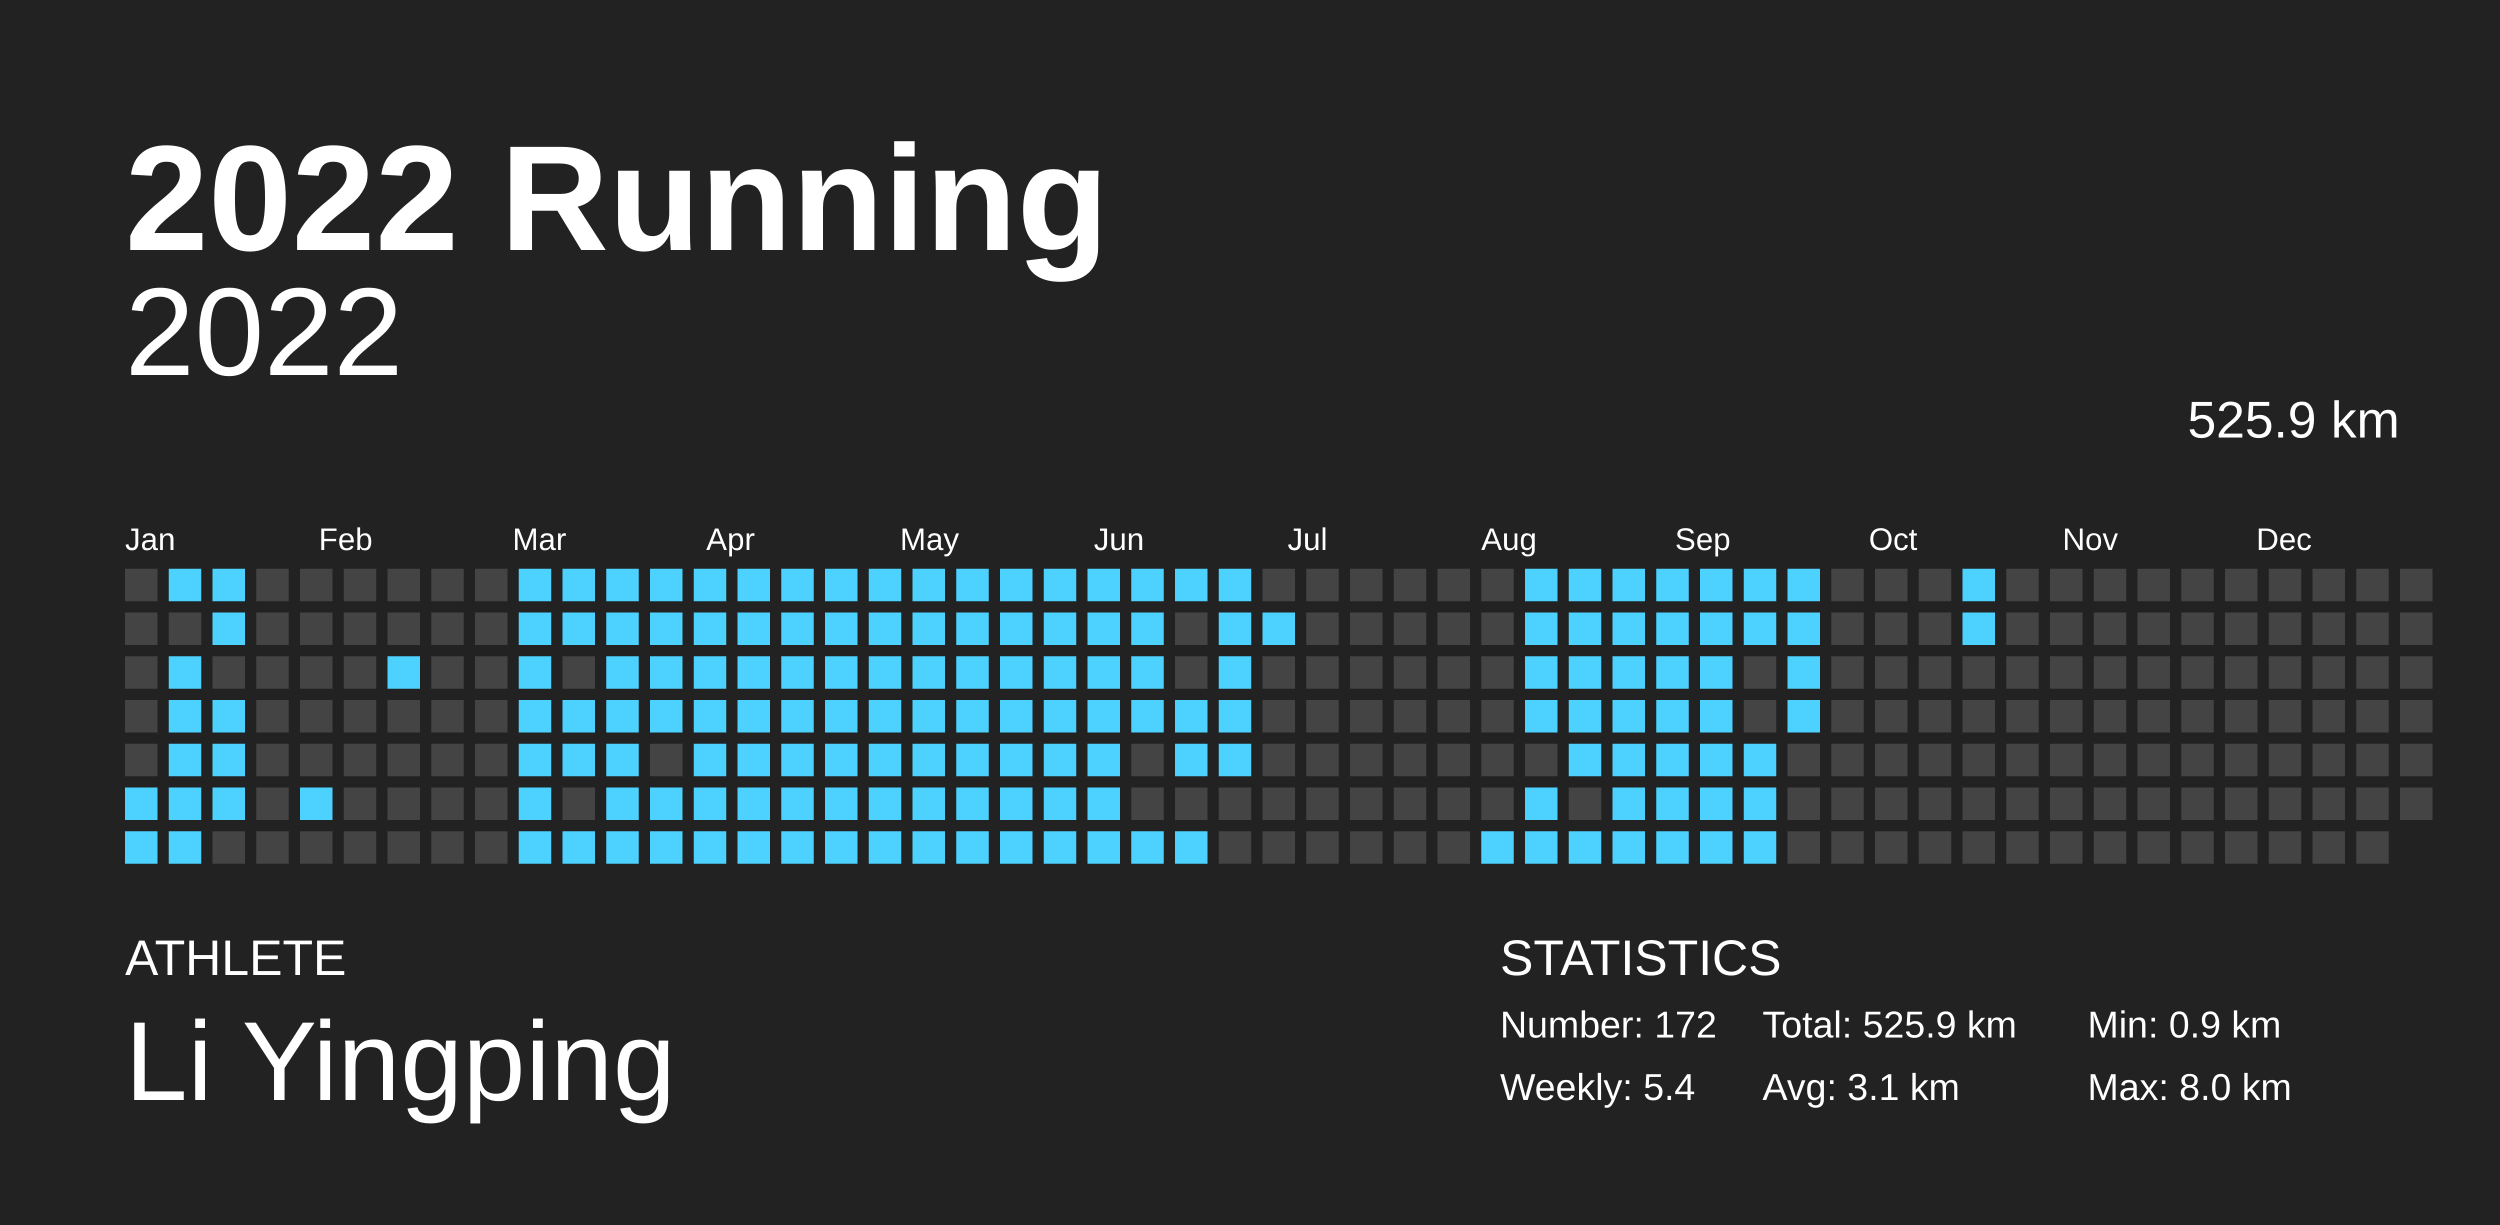
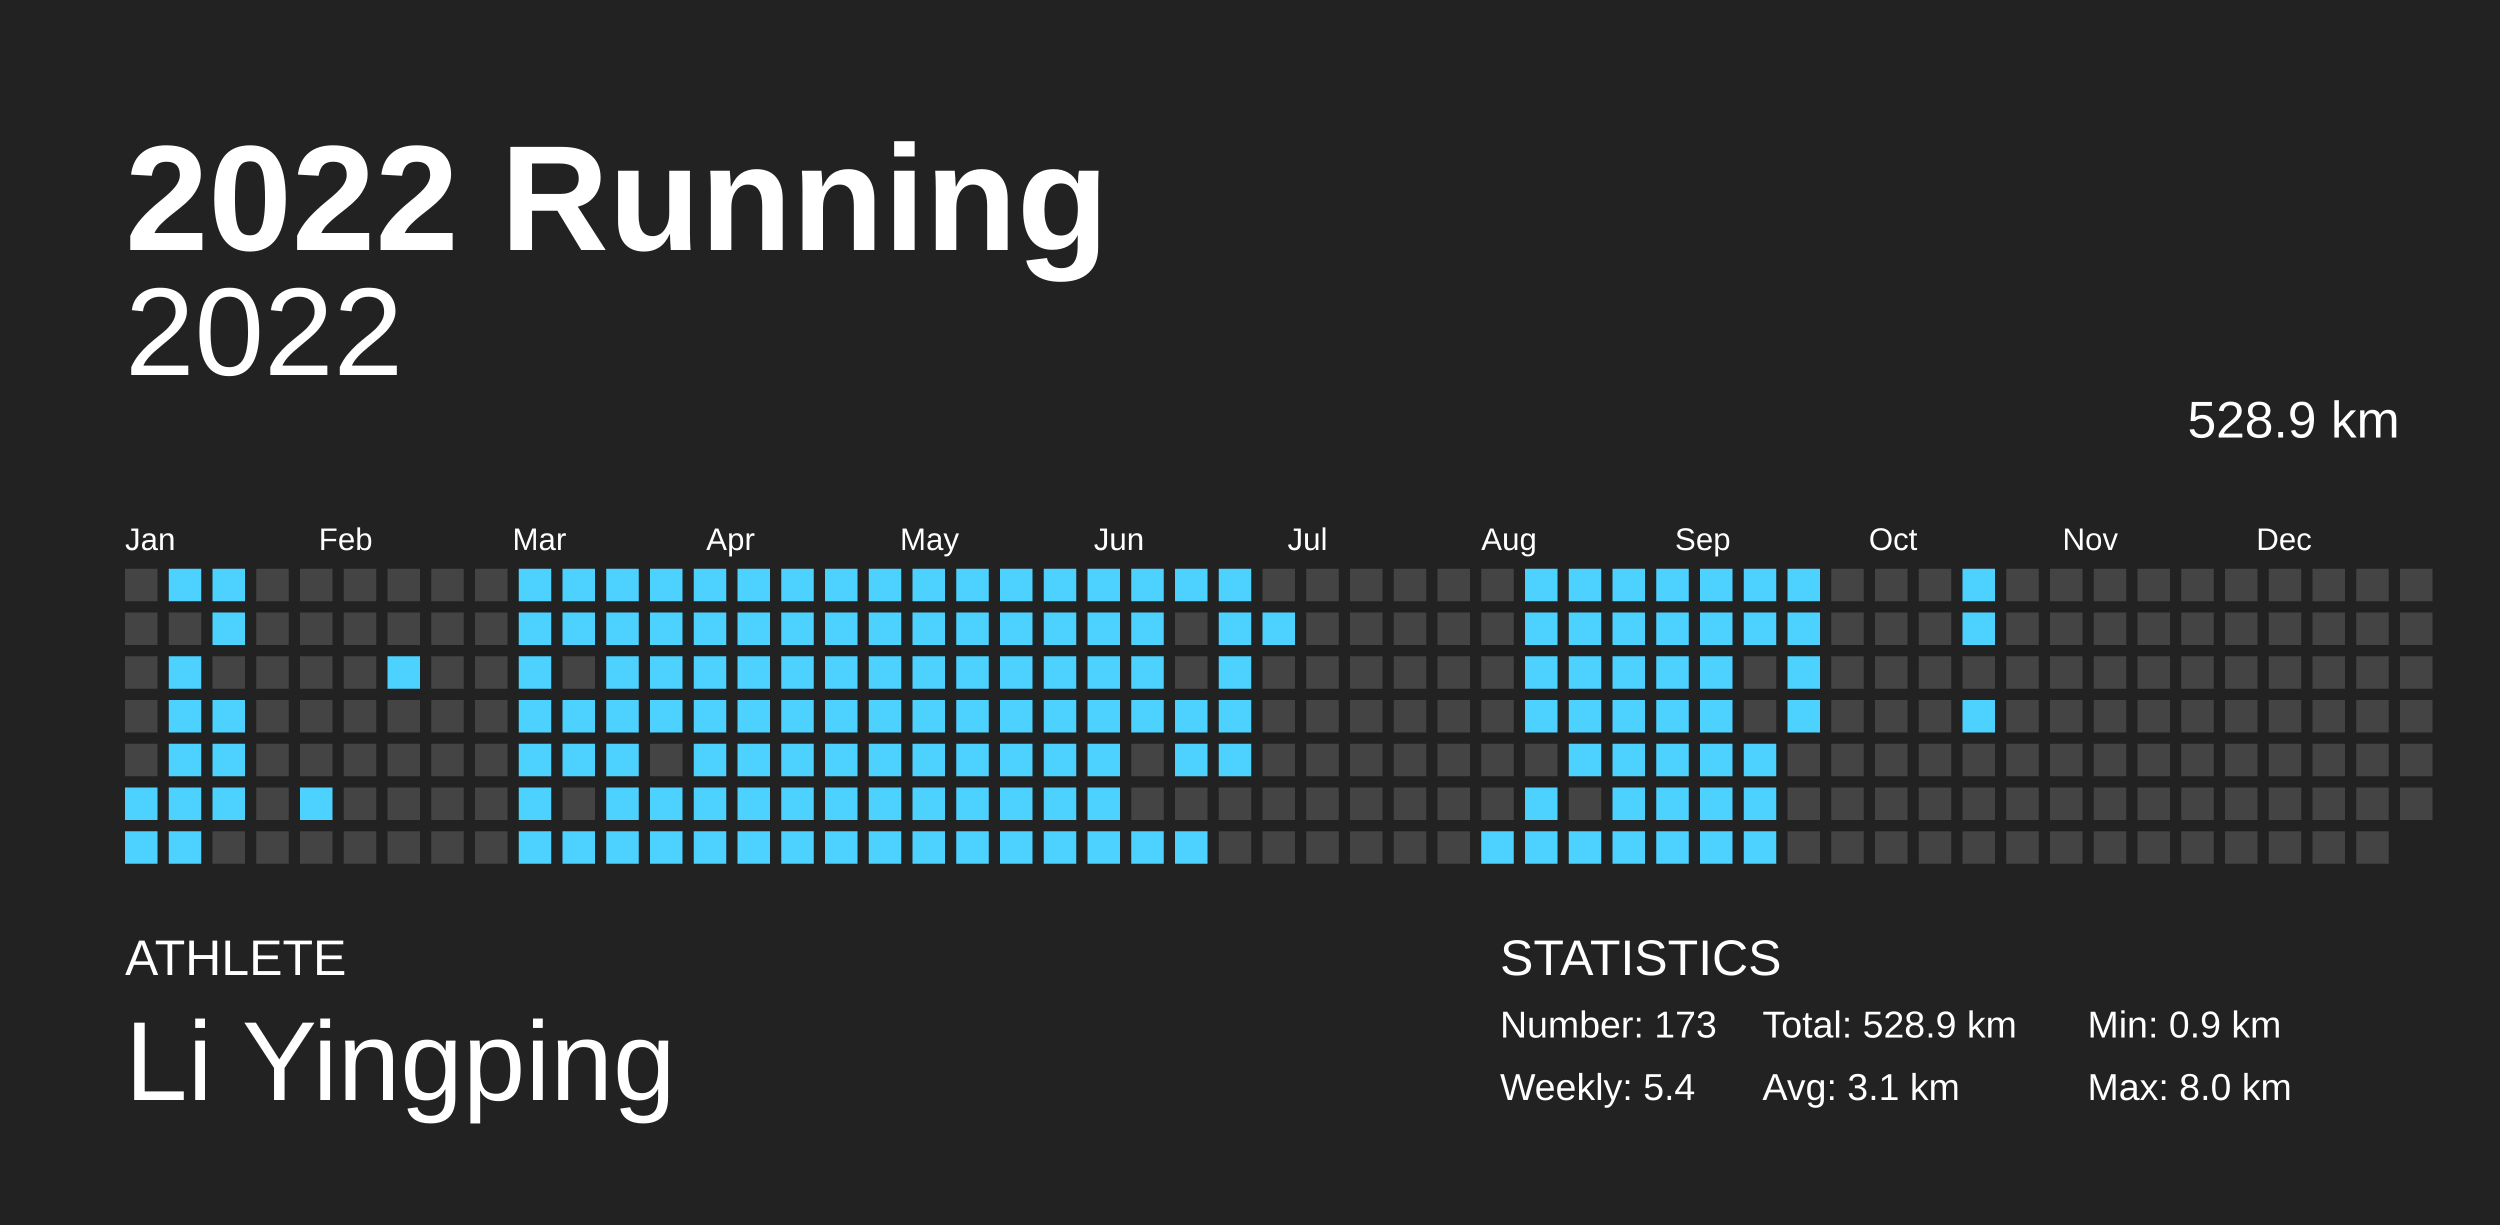
<svg xmlns="http://www.w3.org/2000/svg" baseProfile="full" height="98mm" version="1.1" viewBox="0,0,200,98" width="200mm">
  <defs />
  <rect fill="#222222" height="98" width="200" x="0" y="0" />
  <text fill="#FFFFFF" style="font-size:12px; font-family:Arial; font-weight:bold;" x="10" y="20">2022 Running</text>
  <text fill="#FFFFFF" style="font-size:4px; font-family:Arial" x="10" y="78">ATHLETE</text>
  <text fill="#FFFFFF" style="font-size:9px; font-family:Arial" x="10" y="88">Li Yingping</text>
  <text fill="#FFFFFF" style="font-size:4px; font-family:Arial" x="120" y="78">STATISTICS</text>
-   <text fill="#FFFFFF" style="font-size:3px; font-family:Arial" x="120" y="83">Number: 172</text>
+   <text fill="#FFFFFF" style="font-size:3px; font-family:Arial" x="120" y="83">Number: 173</text>
  <text fill="#FFFFFF" style="font-size:3px; font-family:Arial" x="120" y="88">Weekly: 5.4</text>
-   <text fill="#FFFFFF" style="font-size:3px; font-family:Arial" x="141" y="83">Total: 525.9 km</text>
+   <text fill="#FFFFFF" style="font-size:3px; font-family:Arial" x="141" y="83">Total: 528.9 km</text>
  <text fill="#FFFFFF" style="font-size:3px; font-family:Arial" x="141" y="88">Avg: 3.1 km</text>
  <text fill="#FFFFFF" style="font-size:3px; font-family:Arial" x="167" y="83">Min: 0.9 km</text>
  <text fill="#FFFFFF" style="font-size:3px; font-family:Arial" x="167" y="88">Max: 8.0 km</text>
  <text alignment-baseline="hanging" fill="#FFFFFF" style="font-size:10.0px; font-family:Arial;" x="10" y="30">2022</text>
-   <text alignment-baseline="hanging" fill="#FFFFFF" style="font-size:4.125px; font-family:Arial;" x="175" y="35">525.9 km</text>
+   <text alignment-baseline="hanging" fill="#FFFFFF" style="font-size:4.125px; font-family:Arial;" x="175" y="35">528.9 km</text>
  <text fill="#FFFFFF" style="font-size:2.5px; font-family:Arial" x="10.0" y="44">Jan</text>
  <text fill="#FFFFFF" style="font-size:2.5px; font-family:Arial" x="25.5" y="44">Feb</text>
  <text fill="#FFFFFF" style="font-size:2.5px; font-family:Arial" x="41.0" y="44">Mar</text>
  <text fill="#FFFFFF" style="font-size:2.5px; font-family:Arial" x="56.5" y="44">Apr</text>
  <text fill="#FFFFFF" style="font-size:2.5px; font-family:Arial" x="72.0" y="44">May</text>
  <text fill="#FFFFFF" style="font-size:2.5px; font-family:Arial" x="87.5" y="44">Jun</text>
  <text fill="#FFFFFF" style="font-size:2.5px; font-family:Arial" x="103.0" y="44">Jul</text>
  <text fill="#FFFFFF" style="font-size:2.5px; font-family:Arial" x="118.5" y="44">Aug</text>
  <text fill="#FFFFFF" style="font-size:2.5px; font-family:Arial" x="134.0" y="44">Sep</text>
  <text fill="#FFFFFF" style="font-size:2.5px; font-family:Arial" x="149.5" y="44">Oct</text>
  <text fill="#FFFFFF" style="font-size:2.5px; font-family:Arial" x="165.0" y="44">Nov</text>
  <text fill="#FFFFFF" style="font-size:2.5px; font-family:Arial" x="180.5" y="44">Dec</text>
  <rect fill="#444444" height="2.6" width="2.6" x="10.0" y="45.5" />
  <rect fill="#444444" height="2.6" width="2.6" x="10.0" y="49.0" />
  <rect fill="#444444" height="2.6" width="2.6" x="10.0" y="52.5" />
  <rect fill="#444444" height="2.6" width="2.6" x="10.0" y="56.0" />
  <rect fill="#444444" height="2.6" width="2.6" x="10.0" y="59.5" />
  <rect fill="#4dd2ff" height="2.6" width="2.6" x="10.0" y="63.0" />
  <rect fill="#4dd2ff" height="2.6" width="2.6" x="10.0" y="66.5" />
  <rect fill="#4dd2ff" height="2.6" width="2.6" x="13.5" y="45.5" />
  <rect fill="#444444" height="2.6" width="2.6" x="13.5" y="49.0" />
  <rect fill="#4dd2ff" height="2.6" width="2.6" x="13.5" y="52.5" />
  <rect fill="#4dd2ff" height="2.6" width="2.6" x="13.5" y="56.0" />
  <rect fill="#4dd2ff" height="2.6" width="2.6" x="13.5" y="59.5" />
  <rect fill="#4dd2ff" height="2.6" width="2.6" x="13.5" y="63.0" />
  <rect fill="#4dd2ff" height="2.6" width="2.6" x="13.5" y="66.5" />
  <rect fill="#4dd2ff" height="2.6" width="2.6" x="17.0" y="45.5" />
  <rect fill="#4dd2ff" height="2.6" width="2.6" x="17.0" y="49.0" />
  <rect fill="#444444" height="2.6" width="2.6" x="17.0" y="52.5" />
  <rect fill="#4dd2ff" height="2.6" width="2.6" x="17.0" y="56.0" />
  <rect fill="#4dd2ff" height="2.6" width="2.6" x="17.0" y="59.5" />
  <rect fill="#4dd2ff" height="2.6" width="2.6" x="17.0" y="63.0" />
  <rect fill="#444444" height="2.6" width="2.6" x="17.0" y="66.5" />
  <rect fill="#444444" height="2.6" width="2.6" x="20.5" y="45.5" />
  <rect fill="#444444" height="2.6" width="2.6" x="20.5" y="49.0" />
  <rect fill="#444444" height="2.6" width="2.6" x="20.5" y="52.5" />
  <rect fill="#444444" height="2.6" width="2.6" x="20.5" y="56.0" />
  <rect fill="#444444" height="2.6" width="2.6" x="20.5" y="59.5" />
  <rect fill="#444444" height="2.6" width="2.6" x="20.5" y="63.0" />
  <rect fill="#444444" height="2.6" width="2.6" x="20.5" y="66.5" />
  <rect fill="#444444" height="2.6" width="2.6" x="24.0" y="45.5" />
  <rect fill="#444444" height="2.6" width="2.6" x="24.0" y="49.0" />
  <rect fill="#444444" height="2.6" width="2.6" x="24.0" y="52.5" />
  <rect fill="#444444" height="2.6" width="2.6" x="24.0" y="56.0" />
  <rect fill="#444444" height="2.6" width="2.6" x="24.0" y="59.5" />
  <rect fill="#4dd2ff" height="2.6" width="2.6" x="24.0" y="63.0" />
  <rect fill="#444444" height="2.6" width="2.6" x="24.0" y="66.5" />
  <rect fill="#444444" height="2.6" width="2.6" x="27.5" y="45.5" />
  <rect fill="#444444" height="2.6" width="2.6" x="27.5" y="49.0" />
  <rect fill="#444444" height="2.6" width="2.6" x="27.5" y="52.5" />
  <rect fill="#444444" height="2.6" width="2.6" x="27.5" y="56.0" />
  <rect fill="#444444" height="2.6" width="2.6" x="27.5" y="59.5" />
  <rect fill="#444444" height="2.6" width="2.6" x="27.5" y="63.0" />
  <rect fill="#444444" height="2.6" width="2.6" x="27.5" y="66.5" />
  <rect fill="#444444" height="2.6" width="2.6" x="31.0" y="45.5" />
  <rect fill="#444444" height="2.6" width="2.6" x="31.0" y="49.0" />
  <rect fill="#4dd2ff" height="2.6" width="2.6" x="31.0" y="52.5" />
  <rect fill="#444444" height="2.6" width="2.6" x="31.0" y="56.0" />
  <rect fill="#444444" height="2.6" width="2.6" x="31.0" y="59.5" />
  <rect fill="#444444" height="2.6" width="2.6" x="31.0" y="63.0" />
  <rect fill="#444444" height="2.6" width="2.6" x="31.0" y="66.5" />
  <rect fill="#444444" height="2.6" width="2.6" x="34.5" y="45.5" />
  <rect fill="#444444" height="2.6" width="2.6" x="34.5" y="49.0" />
  <rect fill="#444444" height="2.6" width="2.6" x="34.5" y="52.5" />
  <rect fill="#444444" height="2.6" width="2.6" x="34.5" y="56.0" />
  <rect fill="#444444" height="2.6" width="2.6" x="34.5" y="59.5" />
  <rect fill="#444444" height="2.6" width="2.6" x="34.5" y="63.0" />
  <rect fill="#444444" height="2.6" width="2.6" x="34.5" y="66.5" />
  <rect fill="#444444" height="2.6" width="2.6" x="38.0" y="45.5" />
  <rect fill="#444444" height="2.6" width="2.6" x="38.0" y="49.0" />
  <rect fill="#444444" height="2.6" width="2.6" x="38.0" y="52.5" />
  <rect fill="#444444" height="2.6" width="2.6" x="38.0" y="56.0" />
  <rect fill="#444444" height="2.6" width="2.6" x="38.0" y="59.5" />
  <rect fill="#444444" height="2.6" width="2.6" x="38.0" y="63.0" />
  <rect fill="#444444" height="2.6" width="2.6" x="38.0" y="66.5" />
  <rect fill="#4dd2ff" height="2.6" width="2.6" x="41.5" y="45.5" />
  <rect fill="#4dd2ff" height="2.6" width="2.6" x="41.5" y="49.0" />
  <rect fill="#4dd2ff" height="2.6" width="2.6" x="41.5" y="52.5" />
  <rect fill="#4dd2ff" height="2.6" width="2.6" x="41.5" y="56.0" />
  <rect fill="#4dd2ff" height="2.6" width="2.6" x="41.5" y="59.5" />
  <rect fill="#4dd2ff" height="2.6" width="2.6" x="41.5" y="63.0" />
  <rect fill="#4dd2ff" height="2.6" width="2.6" x="41.5" y="66.5" />
  <rect fill="#4dd2ff" height="2.6" width="2.6" x="45.0" y="45.5" />
  <rect fill="#4dd2ff" height="2.6" width="2.6" x="45.0" y="49.0" />
  <rect fill="#444444" height="2.6" width="2.6" x="45.0" y="52.5" />
  <rect fill="#4dd2ff" height="2.6" width="2.6" x="45.0" y="56.0" />
  <rect fill="#4dd2ff" height="2.6" width="2.6" x="45.0" y="59.5" />
  <rect fill="#444444" height="2.6" width="2.6" x="45.0" y="63.0" />
  <rect fill="#4dd2ff" height="2.6" width="2.6" x="45.0" y="66.5" />
  <rect fill="#4dd2ff" height="2.6" width="2.6" x="48.5" y="45.5" />
  <rect fill="#4dd2ff" height="2.6" width="2.6" x="48.5" y="49.0" />
  <rect fill="#4dd2ff" height="2.6" width="2.6" x="48.5" y="52.5" />
  <rect fill="#4dd2ff" height="2.6" width="2.6" x="48.5" y="56.0" />
  <rect fill="#4dd2ff" height="2.6" width="2.6" x="48.5" y="59.5" />
  <rect fill="#4dd2ff" height="2.6" width="2.6" x="48.5" y="63.0" />
  <rect fill="#4dd2ff" height="2.6" width="2.6" x="48.5" y="66.5" />
  <rect fill="#4dd2ff" height="2.6" width="2.6" x="52.0" y="45.5" />
  <rect fill="#4dd2ff" height="2.6" width="2.6" x="52.0" y="49.0" />
  <rect fill="#4dd2ff" height="2.6" width="2.6" x="52.0" y="52.5" />
  <rect fill="#4dd2ff" height="2.6" width="2.6" x="52.0" y="56.0" />
  <rect fill="#444444" height="2.6" width="2.6" x="52.0" y="59.5" />
  <rect fill="#4dd2ff" height="2.6" width="2.6" x="52.0" y="63.0" />
  <rect fill="#4dd2ff" height="2.6" width="2.6" x="52.0" y="66.5" />
  <rect fill="#4dd2ff" height="2.6" width="2.6" x="55.5" y="45.5" />
  <rect fill="#4dd2ff" height="2.6" width="2.6" x="55.5" y="49.0" />
  <rect fill="#4dd2ff" height="2.6" width="2.6" x="55.5" y="52.5" />
  <rect fill="#4dd2ff" height="2.6" width="2.6" x="55.5" y="56.0" />
  <rect fill="#4dd2ff" height="2.6" width="2.6" x="55.5" y="59.5" />
  <rect fill="#4dd2ff" height="2.6" width="2.6" x="55.5" y="63.0" />
  <rect fill="#4dd2ff" height="2.6" width="2.6" x="55.5" y="66.5" />
  <rect fill="#4dd2ff" height="2.6" width="2.6" x="59.0" y="45.5" />
  <rect fill="#4dd2ff" height="2.6" width="2.6" x="59.0" y="49.0" />
  <rect fill="#4dd2ff" height="2.6" width="2.6" x="59.0" y="52.5" />
  <rect fill="#4dd2ff" height="2.6" width="2.6" x="59.0" y="56.0" />
  <rect fill="#4dd2ff" height="2.6" width="2.6" x="59.0" y="59.5" />
  <rect fill="#4dd2ff" height="2.6" width="2.6" x="59.0" y="63.0" />
  <rect fill="#4dd2ff" height="2.6" width="2.6" x="59.0" y="66.5" />
  <rect fill="#4dd2ff" height="2.6" width="2.6" x="62.5" y="45.5" />
  <rect fill="#4dd2ff" height="2.6" width="2.6" x="62.5" y="49.0" />
  <rect fill="#4dd2ff" height="2.6" width="2.6" x="62.5" y="52.5" />
  <rect fill="#4dd2ff" height="2.6" width="2.6" x="62.5" y="56.0" />
  <rect fill="#4dd2ff" height="2.6" width="2.6" x="62.5" y="59.5" />
  <rect fill="#4dd2ff" height="2.6" width="2.6" x="62.5" y="63.0" />
  <rect fill="#4dd2ff" height="2.6" width="2.6" x="62.5" y="66.5" />
  <rect fill="#4dd2ff" height="2.6" width="2.6" x="66.0" y="45.5" />
  <rect fill="#4dd2ff" height="2.6" width="2.6" x="66.0" y="49.0" />
  <rect fill="#4dd2ff" height="2.6" width="2.6" x="66.0" y="52.5" />
  <rect fill="#4dd2ff" height="2.6" width="2.6" x="66.0" y="56.0" />
  <rect fill="#4dd2ff" height="2.6" width="2.6" x="66.0" y="59.5" />
  <rect fill="#4dd2ff" height="2.6" width="2.6" x="66.0" y="63.0" />
  <rect fill="#4dd2ff" height="2.6" width="2.6" x="66.0" y="66.5" />
  <rect fill="#4dd2ff" height="2.6" width="2.6" x="69.5" y="45.5" />
  <rect fill="#4dd2ff" height="2.6" width="2.6" x="69.5" y="49.0" />
  <rect fill="#4dd2ff" height="2.6" width="2.6" x="69.5" y="52.5" />
  <rect fill="#4dd2ff" height="2.6" width="2.6" x="69.5" y="56.0" />
  <rect fill="#4dd2ff" height="2.6" width="2.6" x="69.5" y="59.5" />
  <rect fill="#4dd2ff" height="2.6" width="2.6" x="69.5" y="63.0" />
  <rect fill="#4dd2ff" height="2.6" width="2.6" x="69.5" y="66.5" />
  <rect fill="#4dd2ff" height="2.6" width="2.6" x="73.0" y="45.5" />
  <rect fill="#4dd2ff" height="2.6" width="2.6" x="73.0" y="49.0" />
  <rect fill="#4dd2ff" height="2.6" width="2.6" x="73.0" y="52.5" />
  <rect fill="#4dd2ff" height="2.6" width="2.6" x="73.0" y="56.0" />
  <rect fill="#4dd2ff" height="2.6" width="2.6" x="73.0" y="59.5" />
  <rect fill="#4dd2ff" height="2.6" width="2.6" x="73.0" y="63.0" />
  <rect fill="#4dd2ff" height="2.6" width="2.6" x="73.0" y="66.5" />
  <rect fill="#4dd2ff" height="2.6" width="2.6" x="76.5" y="45.5" />
  <rect fill="#4dd2ff" height="2.6" width="2.6" x="76.5" y="49.0" />
  <rect fill="#4dd2ff" height="2.6" width="2.6" x="76.5" y="52.5" />
  <rect fill="#4dd2ff" height="2.6" width="2.6" x="76.5" y="56.0" />
  <rect fill="#4dd2ff" height="2.6" width="2.6" x="76.5" y="59.5" />
  <rect fill="#4dd2ff" height="2.6" width="2.6" x="76.5" y="63.0" />
  <rect fill="#4dd2ff" height="2.6" width="2.6" x="76.5" y="66.5" />
  <rect fill="#4dd2ff" height="2.6" width="2.6" x="80.0" y="45.5" />
  <rect fill="#4dd2ff" height="2.6" width="2.6" x="80.0" y="49.0" />
  <rect fill="#4dd2ff" height="2.6" width="2.6" x="80.0" y="52.5" />
  <rect fill="#4dd2ff" height="2.6" width="2.6" x="80.0" y="56.0" />
  <rect fill="#4dd2ff" height="2.6" width="2.6" x="80.0" y="59.5" />
  <rect fill="#4dd2ff" height="2.6" width="2.6" x="80.0" y="63.0" />
  <rect fill="#4dd2ff" height="2.6" width="2.6" x="80.0" y="66.5" />
  <rect fill="#4dd2ff" height="2.6" width="2.6" x="83.5" y="45.5" />
  <rect fill="#4dd2ff" height="2.6" width="2.6" x="83.5" y="49.0" />
  <rect fill="#4dd2ff" height="2.6" width="2.6" x="83.5" y="52.5" />
  <rect fill="#4dd2ff" height="2.6" width="2.6" x="83.5" y="56.0" />
  <rect fill="#4dd2ff" height="2.6" width="2.6" x="83.5" y="59.5" />
  <rect fill="#4dd2ff" height="2.6" width="2.6" x="83.5" y="63.0" />
  <rect fill="#4dd2ff" height="2.6" width="2.6" x="83.5" y="66.5" />
  <rect fill="#4dd2ff" height="2.6" width="2.6" x="87.0" y="45.5" />
  <rect fill="#4dd2ff" height="2.6" width="2.6" x="87.0" y="49.0" />
  <rect fill="#4dd2ff" height="2.6" width="2.6" x="87.0" y="52.5" />
  <rect fill="#4dd2ff" height="2.6" width="2.6" x="87.0" y="56.0" />
  <rect fill="#4dd2ff" height="2.6" width="2.6" x="87.0" y="59.5" />
  <rect fill="#4dd2ff" height="2.6" width="2.6" x="87.0" y="63.0" />
  <rect fill="#4dd2ff" height="2.6" width="2.6" x="87.0" y="66.5" />
  <rect fill="#4dd2ff" height="2.6" width="2.6" x="90.5" y="45.5" />
  <rect fill="#4dd2ff" height="2.6" width="2.6" x="90.5" y="49.0" />
  <rect fill="#4dd2ff" height="2.6" width="2.6" x="90.5" y="52.5" />
  <rect fill="#4dd2ff" height="2.6" width="2.6" x="90.5" y="56.0" />
  <rect fill="#444444" height="2.6" width="2.6" x="90.5" y="59.5" />
  <rect fill="#444444" height="2.6" width="2.6" x="90.5" y="63.0" />
  <rect fill="#4dd2ff" height="2.6" width="2.6" x="90.5" y="66.5" />
  <rect fill="#4dd2ff" height="2.6" width="2.6" x="94.0" y="45.5" />
  <rect fill="#444444" height="2.6" width="2.6" x="94.0" y="49.0" />
  <rect fill="#444444" height="2.6" width="2.6" x="94.0" y="52.5" />
  <rect fill="#4dd2ff" height="2.6" width="2.6" x="94.0" y="56.0" />
  <rect fill="#4dd2ff" height="2.6" width="2.6" x="94.0" y="59.5" />
  <rect fill="#444444" height="2.6" width="2.6" x="94.0" y="63.0" />
  <rect fill="#4dd2ff" height="2.6" width="2.6" x="94.0" y="66.5" />
  <rect fill="#4dd2ff" height="2.6" width="2.6" x="97.5" y="45.5" />
  <rect fill="#4dd2ff" height="2.6" width="2.6" x="97.5" y="49.0" />
  <rect fill="#4dd2ff" height="2.6" width="2.6" x="97.5" y="52.5" />
  <rect fill="#4dd2ff" height="2.6" width="2.6" x="97.5" y="56.0" />
  <rect fill="#4dd2ff" height="2.6" width="2.6" x="97.5" y="59.5" />
  <rect fill="#444444" height="2.6" width="2.6" x="97.5" y="63.0" />
  <rect fill="#444444" height="2.6" width="2.6" x="97.5" y="66.5" />
  <rect fill="#444444" height="2.6" width="2.6" x="101.0" y="45.5" />
  <rect fill="#4dd2ff" height="2.6" width="2.6" x="101.0" y="49.0" />
  <rect fill="#444444" height="2.6" width="2.6" x="101.0" y="52.5" />
  <rect fill="#444444" height="2.6" width="2.6" x="101.0" y="56.0" />
  <rect fill="#444444" height="2.6" width="2.6" x="101.0" y="59.5" />
  <rect fill="#444444" height="2.6" width="2.6" x="101.0" y="63.0" />
  <rect fill="#444444" height="2.6" width="2.6" x="101.0" y="66.5" />
  <rect fill="#444444" height="2.6" width="2.6" x="104.5" y="45.5" />
  <rect fill="#444444" height="2.6" width="2.6" x="104.5" y="49.0" />
  <rect fill="#444444" height="2.6" width="2.6" x="104.5" y="52.5" />
  <rect fill="#444444" height="2.6" width="2.6" x="104.5" y="56.0" />
  <rect fill="#444444" height="2.6" width="2.6" x="104.5" y="59.5" />
  <rect fill="#444444" height="2.6" width="2.6" x="104.5" y="63.0" />
  <rect fill="#444444" height="2.6" width="2.6" x="104.5" y="66.5" />
  <rect fill="#444444" height="2.6" width="2.6" x="108.0" y="45.5" />
  <rect fill="#444444" height="2.6" width="2.6" x="108.0" y="49.0" />
  <rect fill="#444444" height="2.6" width="2.6" x="108.0" y="52.5" />
  <rect fill="#444444" height="2.6" width="2.6" x="108.0" y="56.0" />
  <rect fill="#444444" height="2.6" width="2.6" x="108.0" y="59.5" />
  <rect fill="#444444" height="2.6" width="2.6" x="108.0" y="63.0" />
  <rect fill="#444444" height="2.6" width="2.6" x="108.0" y="66.5" />
  <rect fill="#444444" height="2.6" width="2.6" x="111.5" y="45.5" />
  <rect fill="#444444" height="2.6" width="2.6" x="111.5" y="49.0" />
  <rect fill="#444444" height="2.6" width="2.6" x="111.5" y="52.5" />
  <rect fill="#444444" height="2.6" width="2.6" x="111.5" y="56.0" />
  <rect fill="#444444" height="2.6" width="2.6" x="111.5" y="59.5" />
  <rect fill="#444444" height="2.6" width="2.6" x="111.5" y="63.0" />
  <rect fill="#444444" height="2.6" width="2.6" x="111.5" y="66.5" />
  <rect fill="#444444" height="2.6" width="2.6" x="115.0" y="45.5" />
  <rect fill="#444444" height="2.6" width="2.6" x="115.0" y="49.0" />
  <rect fill="#444444" height="2.6" width="2.6" x="115.0" y="52.5" />
  <rect fill="#444444" height="2.6" width="2.6" x="115.0" y="56.0" />
  <rect fill="#444444" height="2.6" width="2.6" x="115.0" y="59.5" />
  <rect fill="#444444" height="2.6" width="2.6" x="115.0" y="63.0" />
  <rect fill="#444444" height="2.6" width="2.6" x="115.0" y="66.5" />
  <rect fill="#444444" height="2.6" width="2.6" x="118.5" y="45.5" />
  <rect fill="#444444" height="2.6" width="2.6" x="118.5" y="49.0" />
  <rect fill="#444444" height="2.6" width="2.6" x="118.5" y="52.5" />
  <rect fill="#444444" height="2.6" width="2.6" x="118.5" y="56.0" />
  <rect fill="#444444" height="2.6" width="2.6" x="118.5" y="59.5" />
  <rect fill="#444444" height="2.6" width="2.6" x="118.5" y="63.0" />
  <rect fill="#4dd2ff" height="2.6" width="2.6" x="118.5" y="66.5" />
  <rect fill="#4dd2ff" height="2.6" width="2.6" x="122.0" y="45.5" />
  <rect fill="#4dd2ff" height="2.6" width="2.6" x="122.0" y="49.0" />
  <rect fill="#4dd2ff" height="2.6" width="2.6" x="122.0" y="52.5" />
  <rect fill="#4dd2ff" height="2.6" width="2.6" x="122.0" y="56.0" />
  <rect fill="#444444" height="2.6" width="2.6" x="122.0" y="59.5" />
  <rect fill="#4dd2ff" height="2.6" width="2.6" x="122.0" y="63.0" />
  <rect fill="#4dd2ff" height="2.6" width="2.6" x="122.0" y="66.5" />
  <rect fill="#4dd2ff" height="2.6" width="2.6" x="125.5" y="45.5" />
  <rect fill="#4dd2ff" height="2.6" width="2.6" x="125.5" y="49.0" />
  <rect fill="#4dd2ff" height="2.6" width="2.6" x="125.5" y="52.5" />
  <rect fill="#4dd2ff" height="2.6" width="2.6" x="125.5" y="56.0" />
  <rect fill="#4dd2ff" height="2.6" width="2.6" x="125.5" y="59.5" />
  <rect fill="#444444" height="2.6" width="2.6" x="125.5" y="63.0" />
  <rect fill="#4dd2ff" height="2.6" width="2.6" x="125.5" y="66.5" />
  <rect fill="#4dd2ff" height="2.6" width="2.6" x="129.0" y="45.5" />
  <rect fill="#4dd2ff" height="2.6" width="2.6" x="129.0" y="49.0" />
  <rect fill="#4dd2ff" height="2.6" width="2.6" x="129.0" y="52.5" />
  <rect fill="#4dd2ff" height="2.6" width="2.6" x="129.0" y="56.0" />
  <rect fill="#4dd2ff" height="2.6" width="2.6" x="129.0" y="59.5" />
  <rect fill="#4dd2ff" height="2.6" width="2.6" x="129.0" y="63.0" />
  <rect fill="#4dd2ff" height="2.6" width="2.6" x="129.0" y="66.5" />
  <rect fill="#4dd2ff" height="2.6" width="2.6" x="132.5" y="45.5" />
  <rect fill="#4dd2ff" height="2.6" width="2.6" x="132.5" y="49.0" />
  <rect fill="#4dd2ff" height="2.6" width="2.6" x="132.5" y="52.5" />
  <rect fill="#4dd2ff" height="2.6" width="2.6" x="132.5" y="56.0" />
  <rect fill="#4dd2ff" height="2.6" width="2.6" x="132.5" y="59.5" />
  <rect fill="#4dd2ff" height="2.6" width="2.6" x="132.5" y="63.0" />
  <rect fill="#4dd2ff" height="2.6" width="2.6" x="132.5" y="66.5" />
  <rect fill="#4dd2ff" height="2.6" width="2.6" x="136.0" y="45.5" />
  <rect fill="#4dd2ff" height="2.6" width="2.6" x="136.0" y="49.0" />
  <rect fill="#4dd2ff" height="2.6" width="2.6" x="136.0" y="52.5" />
  <rect fill="#4dd2ff" height="2.6" width="2.6" x="136.0" y="56.0" />
  <rect fill="#4dd2ff" height="2.6" width="2.6" x="136.0" y="59.5" />
  <rect fill="#4dd2ff" height="2.6" width="2.6" x="136.0" y="63.0" />
  <rect fill="#4dd2ff" height="2.6" width="2.6" x="136.0" y="66.5" />
  <rect fill="#4dd2ff" height="2.6" width="2.6" x="139.5" y="45.5" />
  <rect fill="#4dd2ff" height="2.6" width="2.6" x="139.5" y="49.0" />
  <rect fill="#444444" height="2.6" width="2.6" x="139.5" y="52.5" />
  <rect fill="#444444" height="2.6" width="2.6" x="139.5" y="56.0" />
  <rect fill="#4dd2ff" height="2.6" width="2.6" x="139.5" y="59.5" />
  <rect fill="#4dd2ff" height="2.6" width="2.6" x="139.5" y="63.0" />
  <rect fill="#4dd2ff" height="2.6" width="2.6" x="139.5" y="66.5" />
  <rect fill="#4dd2ff" height="2.6" width="2.6" x="143.0" y="45.5" />
  <rect fill="#4dd2ff" height="2.6" width="2.6" x="143.0" y="49.0" />
  <rect fill="#4dd2ff" height="2.6" width="2.6" x="143.0" y="52.5" />
  <rect fill="#4dd2ff" height="2.6" width="2.6" x="143.0" y="56.0" />
  <rect fill="#444444" height="2.6" width="2.6" x="143.0" y="59.5" />
  <rect fill="#444444" height="2.6" width="2.6" x="143.0" y="63.0" />
  <rect fill="#444444" height="2.6" width="2.6" x="143.0" y="66.5" />
  <rect fill="#444444" height="2.6" width="2.6" x="146.5" y="45.5" />
  <rect fill="#444444" height="2.6" width="2.6" x="146.5" y="49.0" />
  <rect fill="#444444" height="2.6" width="2.6" x="146.5" y="52.5" />
  <rect fill="#444444" height="2.6" width="2.6" x="146.5" y="56.0" />
  <rect fill="#444444" height="2.6" width="2.6" x="146.5" y="59.5" />
  <rect fill="#444444" height="2.6" width="2.6" x="146.5" y="63.0" />
  <rect fill="#444444" height="2.6" width="2.6" x="146.5" y="66.5" />
  <rect fill="#444444" height="2.6" width="2.6" x="150.0" y="45.5" />
  <rect fill="#444444" height="2.6" width="2.6" x="150.0" y="49.0" />
  <rect fill="#444444" height="2.6" width="2.6" x="150.0" y="52.5" />
  <rect fill="#444444" height="2.6" width="2.6" x="150.0" y="56.0" />
  <rect fill="#444444" height="2.6" width="2.6" x="150.0" y="59.5" />
  <rect fill="#444444" height="2.6" width="2.6" x="150.0" y="63.0" />
  <rect fill="#444444" height="2.6" width="2.6" x="150.0" y="66.5" />
  <rect fill="#444444" height="2.6" width="2.6" x="153.5" y="45.5" />
  <rect fill="#444444" height="2.6" width="2.6" x="153.5" y="49.0" />
  <rect fill="#444444" height="2.6" width="2.6" x="153.5" y="52.5" />
  <rect fill="#444444" height="2.6" width="2.6" x="153.5" y="56.0" />
  <rect fill="#444444" height="2.6" width="2.6" x="153.5" y="59.5" />
  <rect fill="#444444" height="2.6" width="2.6" x="153.5" y="63.0" />
  <rect fill="#444444" height="2.6" width="2.6" x="153.5" y="66.5" />
  <rect fill="#4dd2ff" height="2.6" width="2.6" x="157.0" y="45.5" />
  <rect fill="#4dd2ff" height="2.6" width="2.6" x="157.0" y="49.0" />
  <rect fill="#444444" height="2.6" width="2.6" x="157.0" y="52.5" />
-   <rect fill="#444444" height="2.6" width="2.6" x="157.0" y="56.0" />
+   <rect fill="#4dd2ff" height="2.6" width="2.6" x="157.0" y="56.0" />
  <rect fill="#444444" height="2.6" width="2.6" x="157.0" y="59.5" />
  <rect fill="#444444" height="2.6" width="2.6" x="157.0" y="63.0" />
  <rect fill="#444444" height="2.6" width="2.6" x="157.0" y="66.5" />
  <rect fill="#444444" height="2.6" width="2.6" x="160.5" y="45.5" />
  <rect fill="#444444" height="2.6" width="2.6" x="160.5" y="49.0" />
  <rect fill="#444444" height="2.6" width="2.6" x="160.5" y="52.5" />
  <rect fill="#444444" height="2.6" width="2.6" x="160.5" y="56.0" />
  <rect fill="#444444" height="2.6" width="2.6" x="160.5" y="59.5" />
  <rect fill="#444444" height="2.6" width="2.6" x="160.5" y="63.0" />
  <rect fill="#444444" height="2.6" width="2.6" x="160.5" y="66.5" />
  <rect fill="#444444" height="2.6" width="2.6" x="164.0" y="45.5" />
  <rect fill="#444444" height="2.6" width="2.6" x="164.0" y="49.0" />
  <rect fill="#444444" height="2.6" width="2.6" x="164.0" y="52.5" />
  <rect fill="#444444" height="2.6" width="2.6" x="164.0" y="56.0" />
  <rect fill="#444444" height="2.6" width="2.6" x="164.0" y="59.5" />
  <rect fill="#444444" height="2.6" width="2.6" x="164.0" y="63.0" />
  <rect fill="#444444" height="2.6" width="2.6" x="164.0" y="66.5" />
  <rect fill="#444444" height="2.6" width="2.6" x="167.5" y="45.5" />
  <rect fill="#444444" height="2.6" width="2.6" x="167.5" y="49.0" />
  <rect fill="#444444" height="2.6" width="2.6" x="167.5" y="52.5" />
  <rect fill="#444444" height="2.6" width="2.6" x="167.5" y="56.0" />
  <rect fill="#444444" height="2.6" width="2.6" x="167.5" y="59.5" />
  <rect fill="#444444" height="2.6" width="2.6" x="167.5" y="63.0" />
  <rect fill="#444444" height="2.6" width="2.6" x="167.5" y="66.5" />
  <rect fill="#444444" height="2.6" width="2.6" x="171.0" y="45.5" />
  <rect fill="#444444" height="2.6" width="2.6" x="171.0" y="49.0" />
  <rect fill="#444444" height="2.6" width="2.6" x="171.0" y="52.5" />
  <rect fill="#444444" height="2.6" width="2.6" x="171.0" y="56.0" />
  <rect fill="#444444" height="2.6" width="2.6" x="171.0" y="59.5" />
  <rect fill="#444444" height="2.6" width="2.6" x="171.0" y="63.0" />
  <rect fill="#444444" height="2.6" width="2.6" x="171.0" y="66.5" />
  <rect fill="#444444" height="2.6" width="2.6" x="174.5" y="45.5" />
  <rect fill="#444444" height="2.6" width="2.6" x="174.5" y="49.0" />
  <rect fill="#444444" height="2.6" width="2.6" x="174.5" y="52.5" />
  <rect fill="#444444" height="2.6" width="2.6" x="174.5" y="56.0" />
  <rect fill="#444444" height="2.6" width="2.6" x="174.5" y="59.5" />
  <rect fill="#444444" height="2.6" width="2.6" x="174.5" y="63.0" />
  <rect fill="#444444" height="2.6" width="2.6" x="174.5" y="66.5" />
  <rect fill="#444444" height="2.6" width="2.6" x="178.0" y="45.5" />
  <rect fill="#444444" height="2.6" width="2.6" x="178.0" y="49.0" />
  <rect fill="#444444" height="2.6" width="2.6" x="178.0" y="52.5" />
  <rect fill="#444444" height="2.6" width="2.6" x="178.0" y="56.0" />
  <rect fill="#444444" height="2.6" width="2.6" x="178.0" y="59.5" />
  <rect fill="#444444" height="2.6" width="2.6" x="178.0" y="63.0" />
  <rect fill="#444444" height="2.6" width="2.6" x="178.0" y="66.5" />
  <rect fill="#444444" height="2.6" width="2.6" x="181.5" y="45.5" />
  <rect fill="#444444" height="2.6" width="2.6" x="181.5" y="49.0" />
  <rect fill="#444444" height="2.6" width="2.6" x="181.5" y="52.5" />
  <rect fill="#444444" height="2.6" width="2.6" x="181.5" y="56.0" />
  <rect fill="#444444" height="2.6" width="2.6" x="181.5" y="59.5" />
  <rect fill="#444444" height="2.6" width="2.6" x="181.5" y="63.0" />
  <rect fill="#444444" height="2.6" width="2.6" x="181.5" y="66.5" />
  <rect fill="#444444" height="2.6" width="2.6" x="185.0" y="45.5" />
  <rect fill="#444444" height="2.6" width="2.6" x="185.0" y="49.0" />
  <rect fill="#444444" height="2.6" width="2.6" x="185.0" y="52.5" />
  <rect fill="#444444" height="2.6" width="2.6" x="185.0" y="56.0" />
  <rect fill="#444444" height="2.6" width="2.6" x="185.0" y="59.5" />
  <rect fill="#444444" height="2.6" width="2.6" x="185.0" y="63.0" />
  <rect fill="#444444" height="2.6" width="2.6" x="185.0" y="66.5" />
  <rect fill="#444444" height="2.6" width="2.6" x="188.5" y="45.5" />
  <rect fill="#444444" height="2.6" width="2.6" x="188.5" y="49.0" />
  <rect fill="#444444" height="2.6" width="2.6" x="188.5" y="52.5" />
  <rect fill="#444444" height="2.6" width="2.6" x="188.5" y="56.0" />
  <rect fill="#444444" height="2.6" width="2.6" x="188.5" y="59.5" />
  <rect fill="#444444" height="2.6" width="2.6" x="188.5" y="63.0" />
  <rect fill="#444444" height="2.6" width="2.6" x="188.5" y="66.5" />
  <rect fill="#444444" height="2.6" width="2.6" x="192.0" y="45.5" />
  <rect fill="#444444" height="2.6" width="2.6" x="192.0" y="49.0" />
  <rect fill="#444444" height="2.6" width="2.6" x="192.0" y="52.5" />
  <rect fill="#444444" height="2.6" width="2.6" x="192.0" y="56.0" />
  <rect fill="#444444" height="2.6" width="2.6" x="192.0" y="59.5" />
  <rect fill="#444444" height="2.6" width="2.6" x="192.0" y="63.0" />
</svg>
